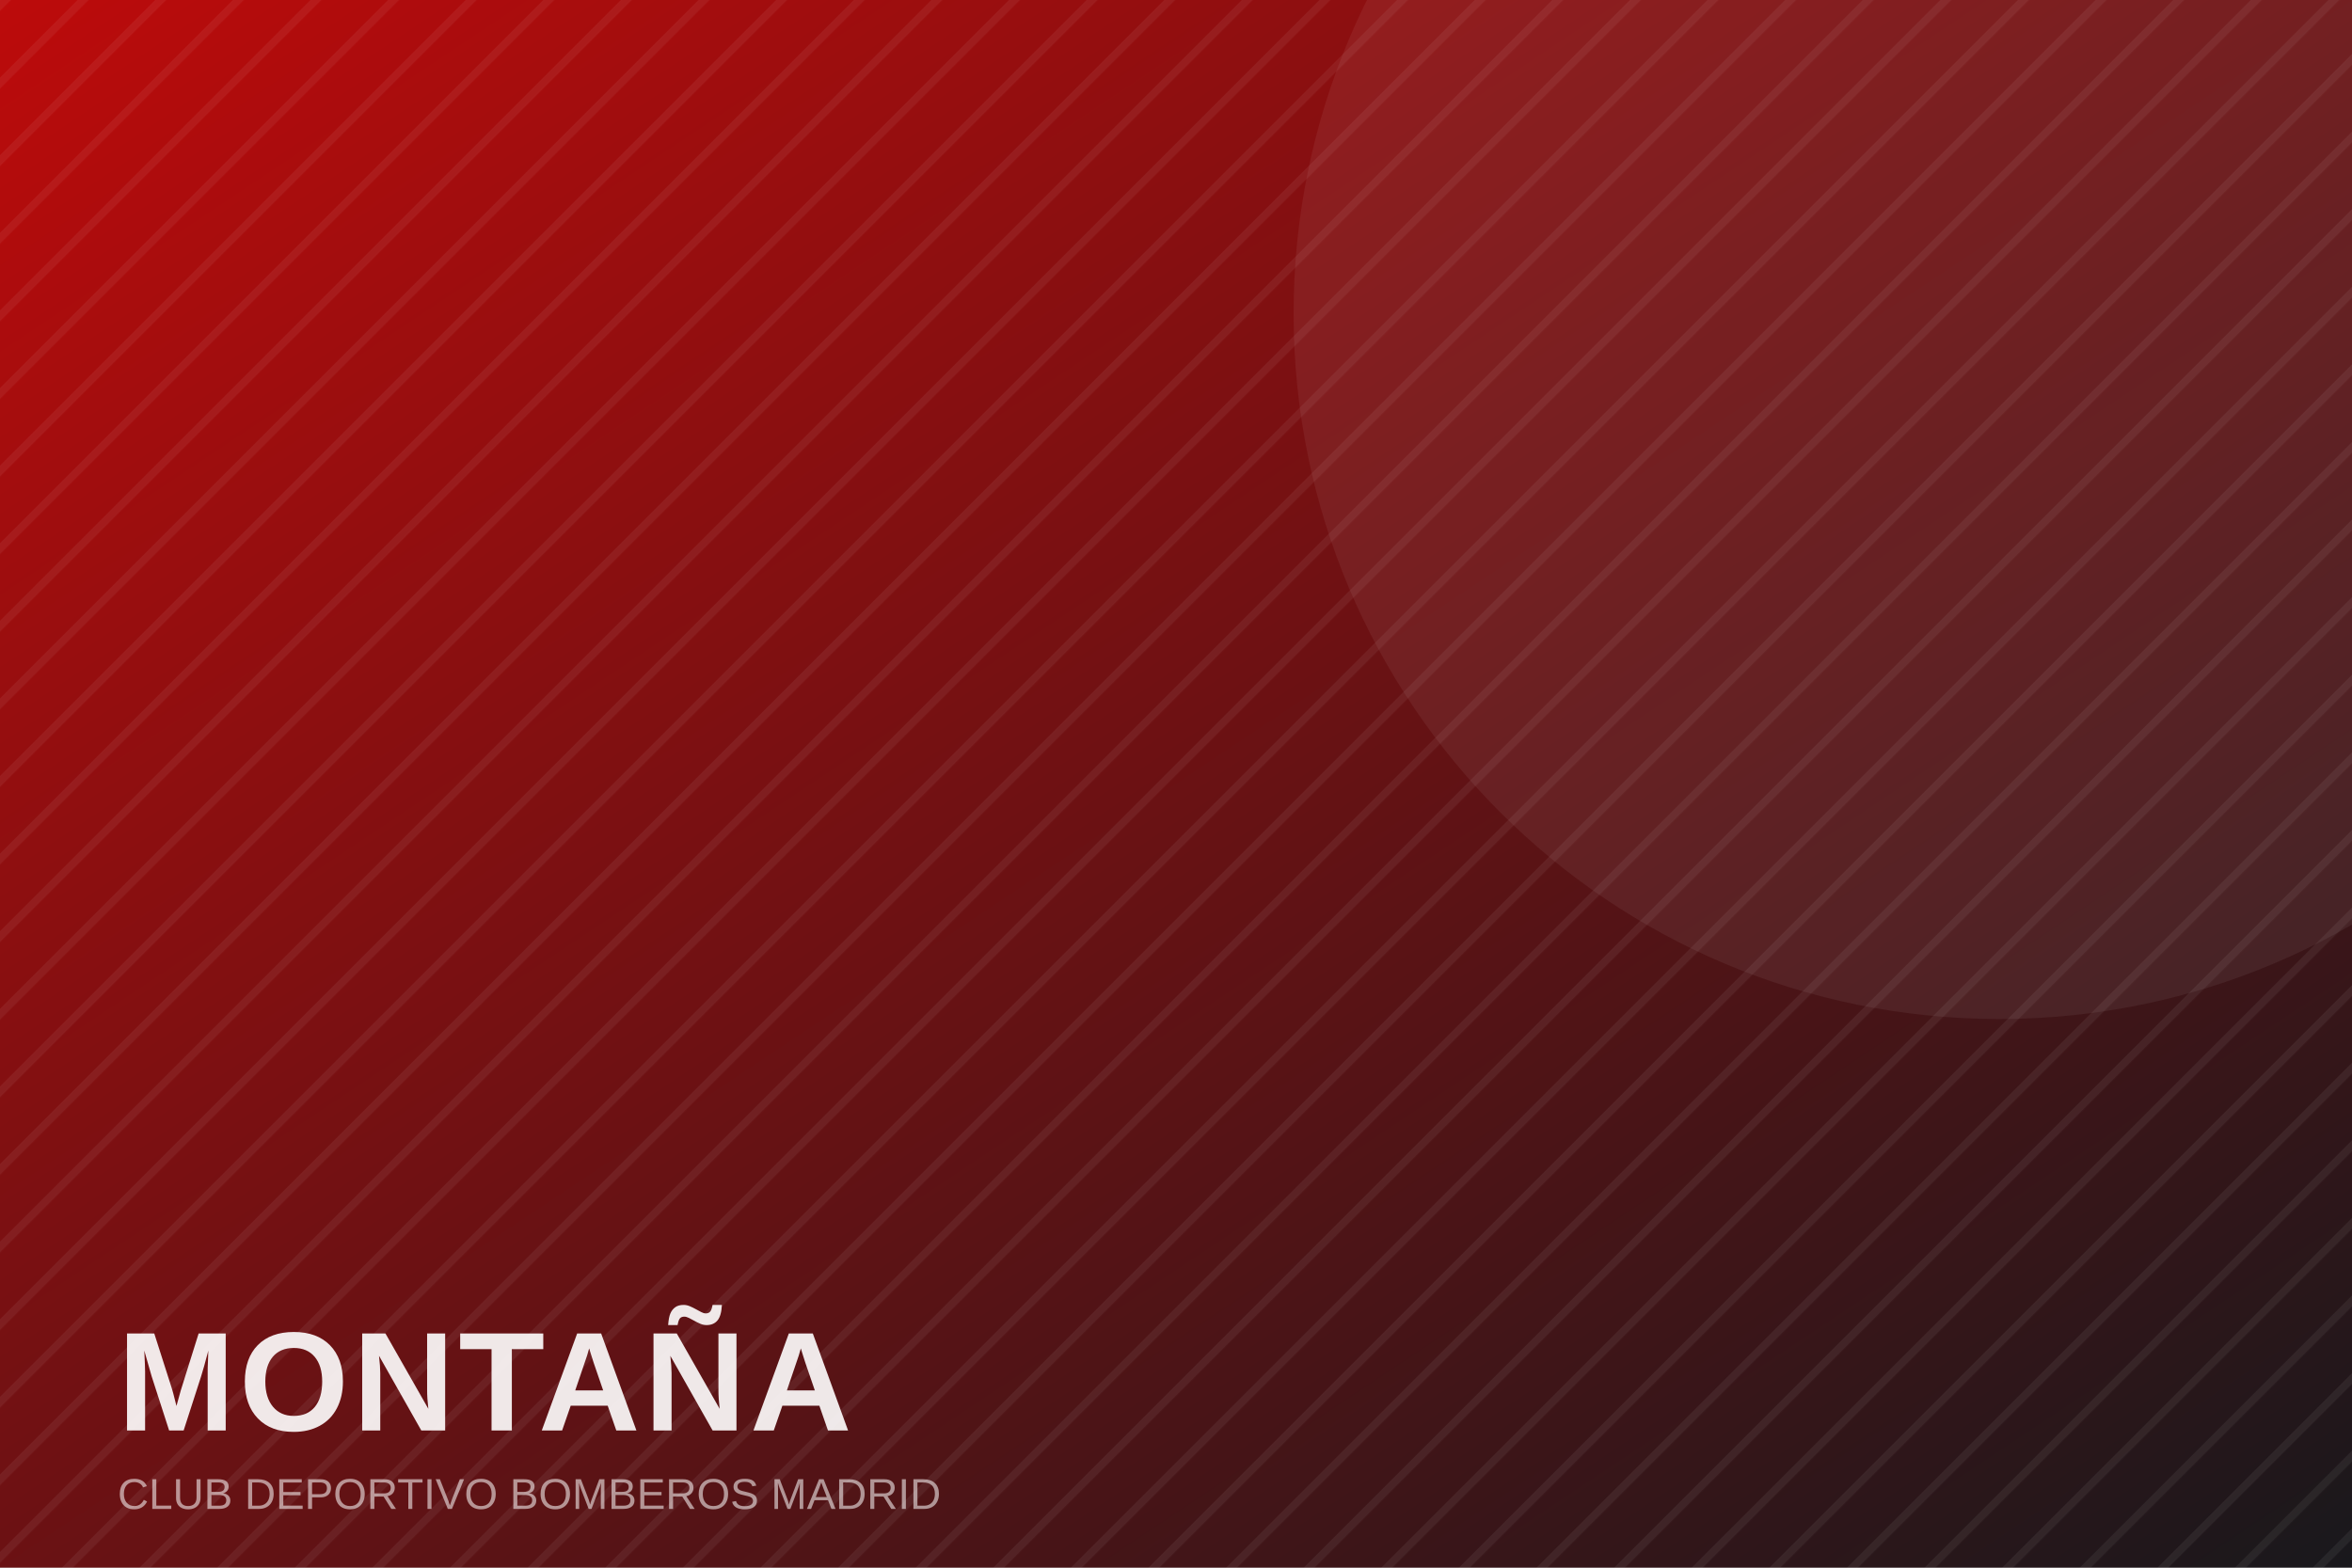
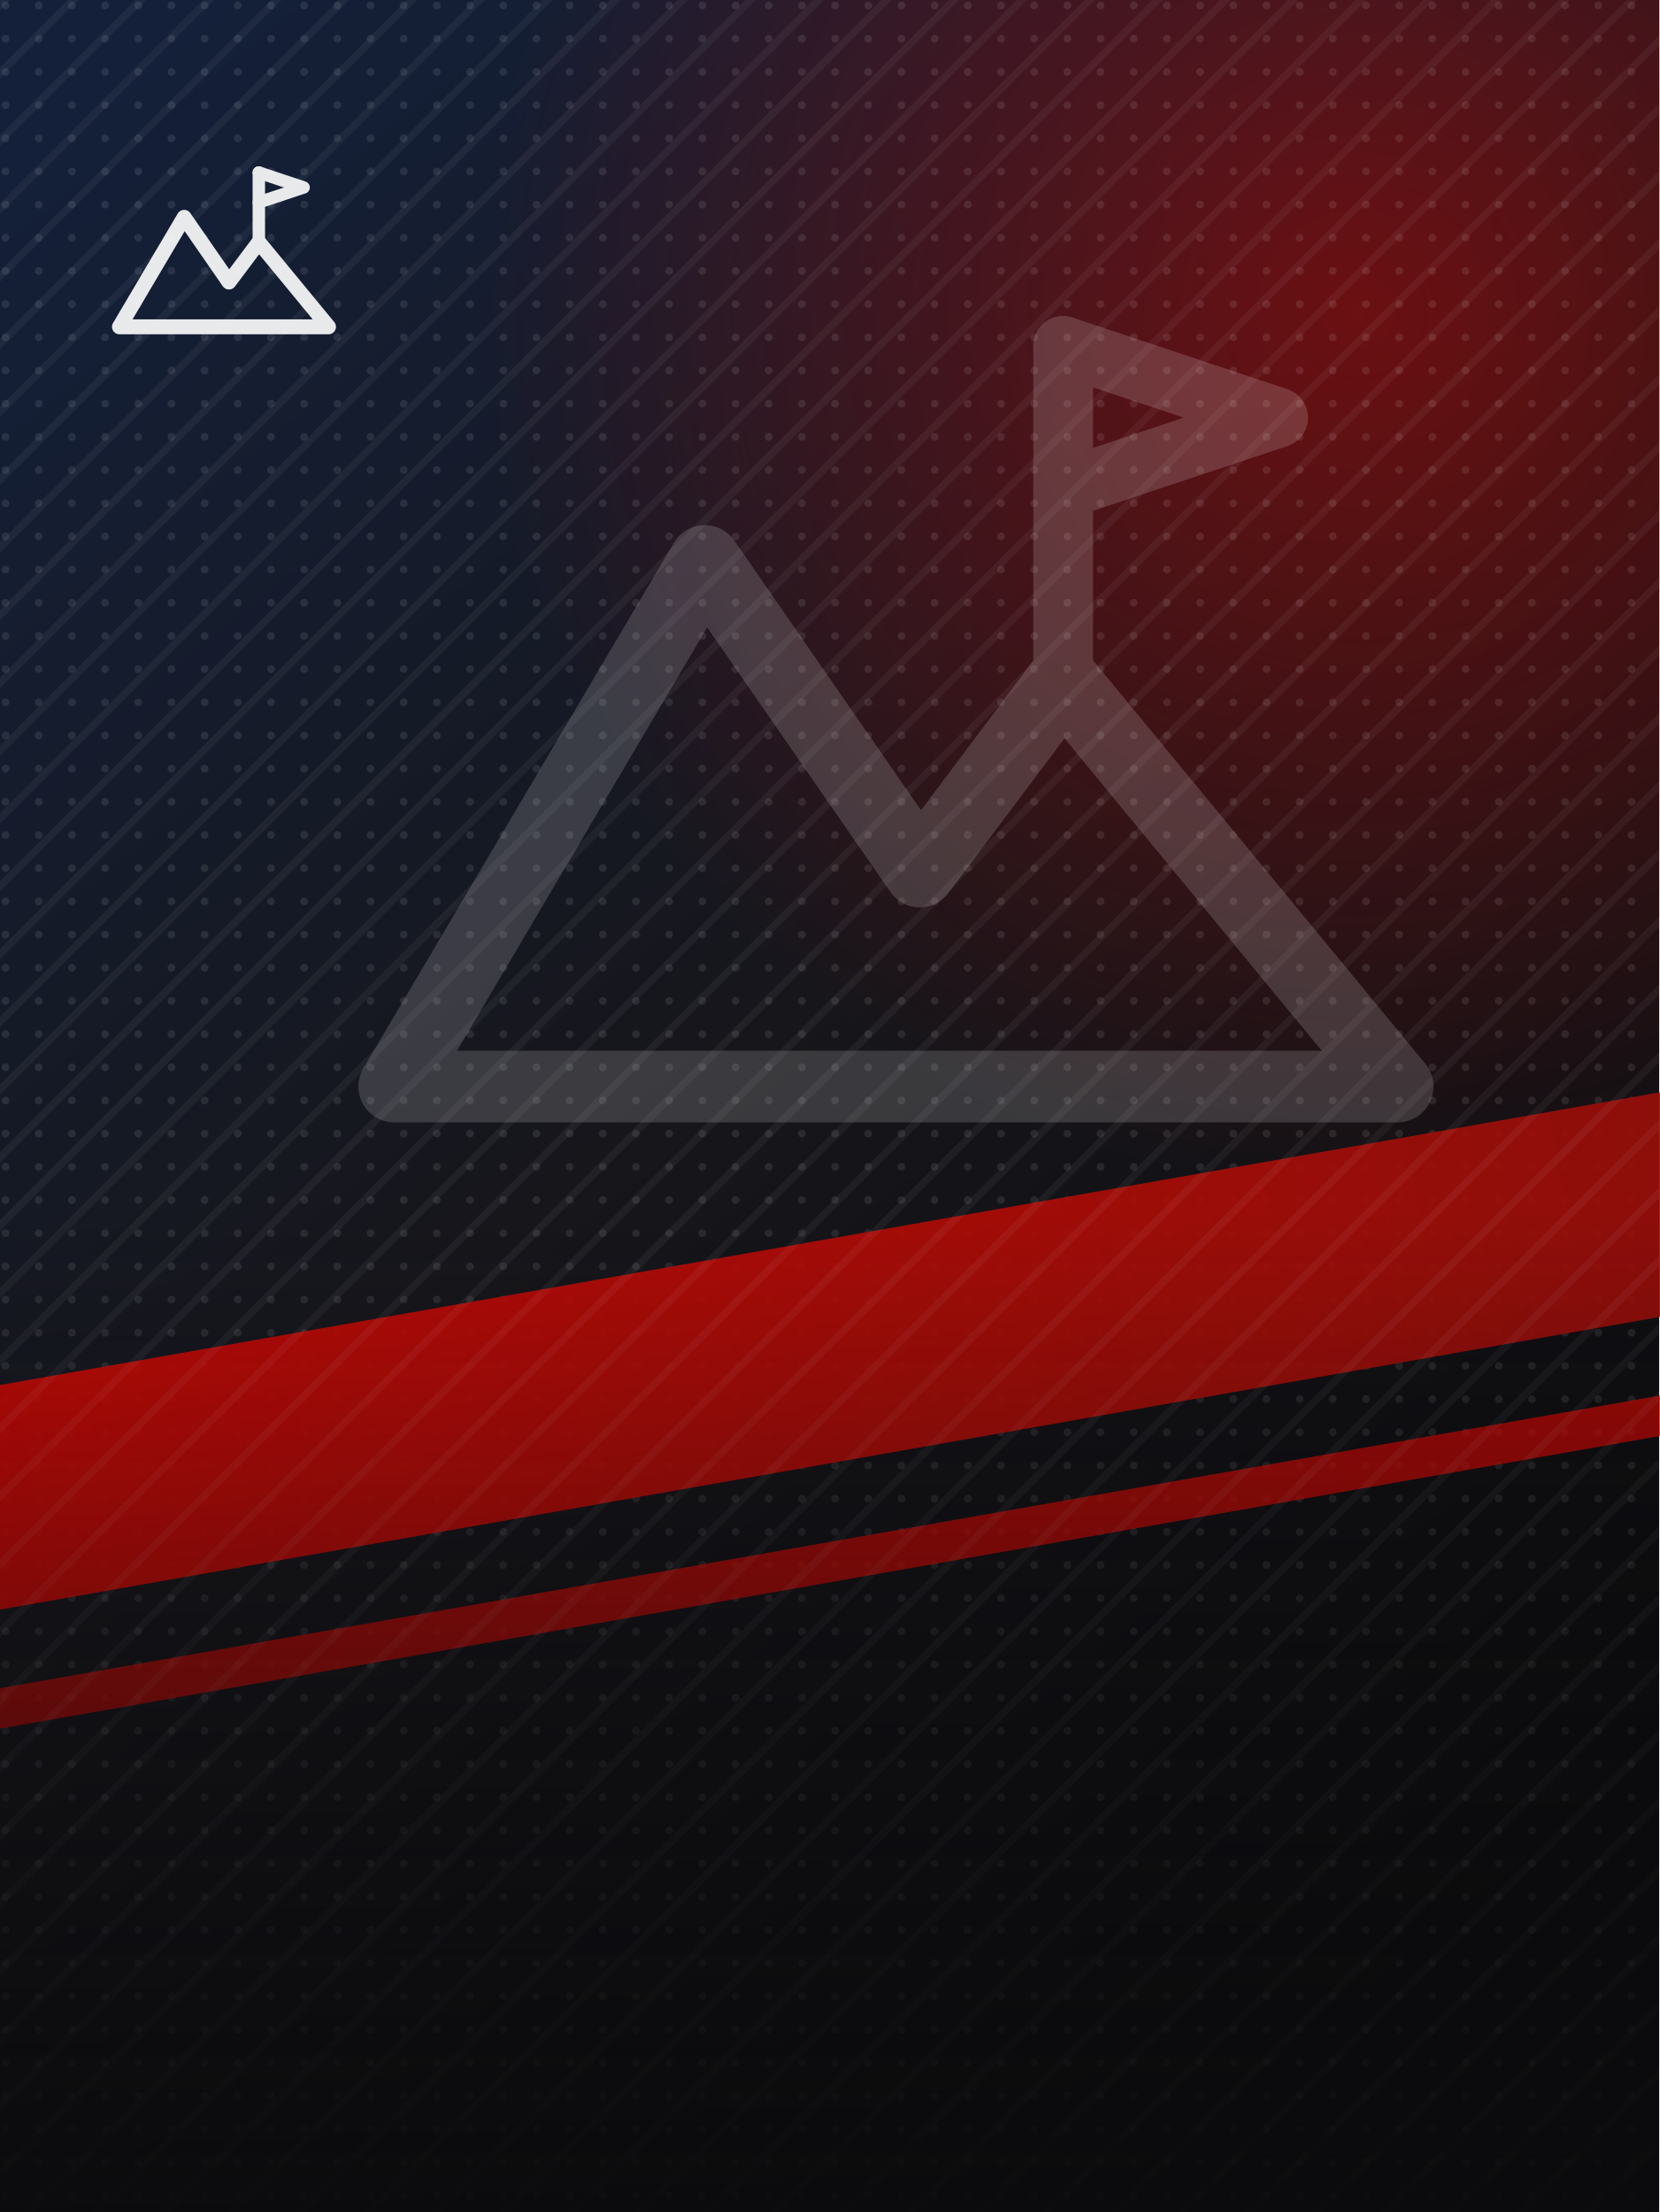
- <svg xmlns="http://www.w3.org/2000/svg" viewBox="0 0 1200 800" width="1200" height="800">
+ <svg xmlns="http://www.w3.org/2000/svg" viewBox="0 0 900 1200" width="900" height="1200">
  <defs>
-     <linearGradient id="g" x1="0" y1="0" x2="1" y2="1">
-       <stop offset="0" stop-color="#bd0b0b" />
-       <stop offset="1" stop-color="#18181c" />
+     <linearGradient id="fondo" x1="0.1" y1="0" x2="0.7" y2="1">
+       <stop offset="0" stop-color="#14203a" />
+       <stop offset="0.5" stop-color="#16161b" />
+       <stop offset="1" stop-color="#0b0b0d" />
    </linearGradient>
-     <pattern id="p" width="28" height="28" patternUnits="userSpaceOnUse" patternTransform="rotate(45)">
-       <rect width="4" height="28" fill="rgba(255,255,255,0.06)" />
+     <linearGradient id="banda" x1="0" y1="0" x2="1" y2="0">
+       <stop offset="0" stop-color="#e10600" />
+       <stop offset="1" stop-color="#8c0f0b" />
+     </linearGradient>
+     <radialGradient id="halo">
+       <stop offset="0" stop-color="#e10600" stop-opacity="0.42" />
+       <stop offset="1" stop-color="#e10600" stop-opacity="0" />
+     </radialGradient>
+     <linearGradient id="sombra" x1="0" y1="0" x2="0" y2="1">
+       <stop offset="0" stop-color="#0b0b0d" stop-opacity="0" />
+       <stop offset="1" stop-color="#0b0b0d" stop-opacity="0.92" />
+     </linearGradient>
+     <pattern id="rayas" width="26" height="26" patternUnits="userSpaceOnUse" patternTransform="rotate(45)">
+       <rect width="4" height="26" fill="rgba(255,255,255,0.05)" />
+     </pattern>
+     <pattern id="puntos" width="18" height="18" patternUnits="userSpaceOnUse">
+       <circle cx="3" cy="3" r="2.1" fill="rgba(255,255,255,0.09)" />
    </pattern>
  </defs>
-   <rect width="1200" height="800" fill="url(#g)" />
-   <rect width="1200" height="800" fill="url(#p)" />
-   <circle cx="1020" cy="160" r="360" fill="rgba(255,255,255,0.06)" />
-   <text x="60" y="730" font-family="Arial Narrow, Arial, sans-serif" font-weight="700" font-size="72" fill="rgba(255,255,255,0.9)" letter-spacing="2">MONTAÑA</text>
-   <text x="60" y="770" font-family="Arial, sans-serif" font-size="22" fill="rgba(255,255,255,0.55)">CLUB DEPORTIVO BOMBEROS MADRID</text>
+   <rect width="900" height="1200" fill="url(#fondo)" />
+   <circle cx="738" cy="168" r="480" fill="url(#halo)" />
+   <rect width="900" height="1200" fill="url(#puntos)" />
+   <g opacity="0.16" transform="translate(162 84) scale(6.48)">
+     <path d="M8 78 L34 34 L52 60 L64 44 L92 78 Z" fill="none" stroke="#ffffff" stroke-width="6" stroke-linecap="round" stroke-linejoin="round" />
+     <path d="M64 44 L64 16" fill="none" stroke="#ffffff" stroke-width="5" stroke-linecap="round" stroke-linejoin="round" />
+     <path d="M64 16 L82 22 L64 28" fill="none" stroke="#ffffff" stroke-width="5" stroke-linecap="round" stroke-linejoin="round" />
+   </g>
+   <g transform="rotate(-10 450 672)">
+     <rect x="-225" y="672" width="1350" height="120" fill="url(#banda)" opacity="0.9" />
+     <rect x="-225" y="834" width="1350" height="21.6" fill="#e10600" opacity="0.7" />
+   </g>
+   <rect width="900" height="1200" fill="url(#rayas)" />
+   <g opacity="0.9" transform="translate(54 72) scale(1.35)">
+     <path d="M8 78 L34 34 L52 60 L64 44 L92 78 Z" fill="none" stroke="#ffffff" stroke-width="6" stroke-linecap="round" stroke-linejoin="round" />
+     <path d="M64 44 L64 16" fill="none" stroke="#ffffff" stroke-width="5" stroke-linecap="round" stroke-linejoin="round" />
+     <path d="M64 16 L82 22 L64 28" fill="none" stroke="#ffffff" stroke-width="5" stroke-linecap="round" stroke-linejoin="round" />
+   </g>
+   <rect x="0" y="660" width="900" height="540" fill="url(#sombra)" />
</svg>
